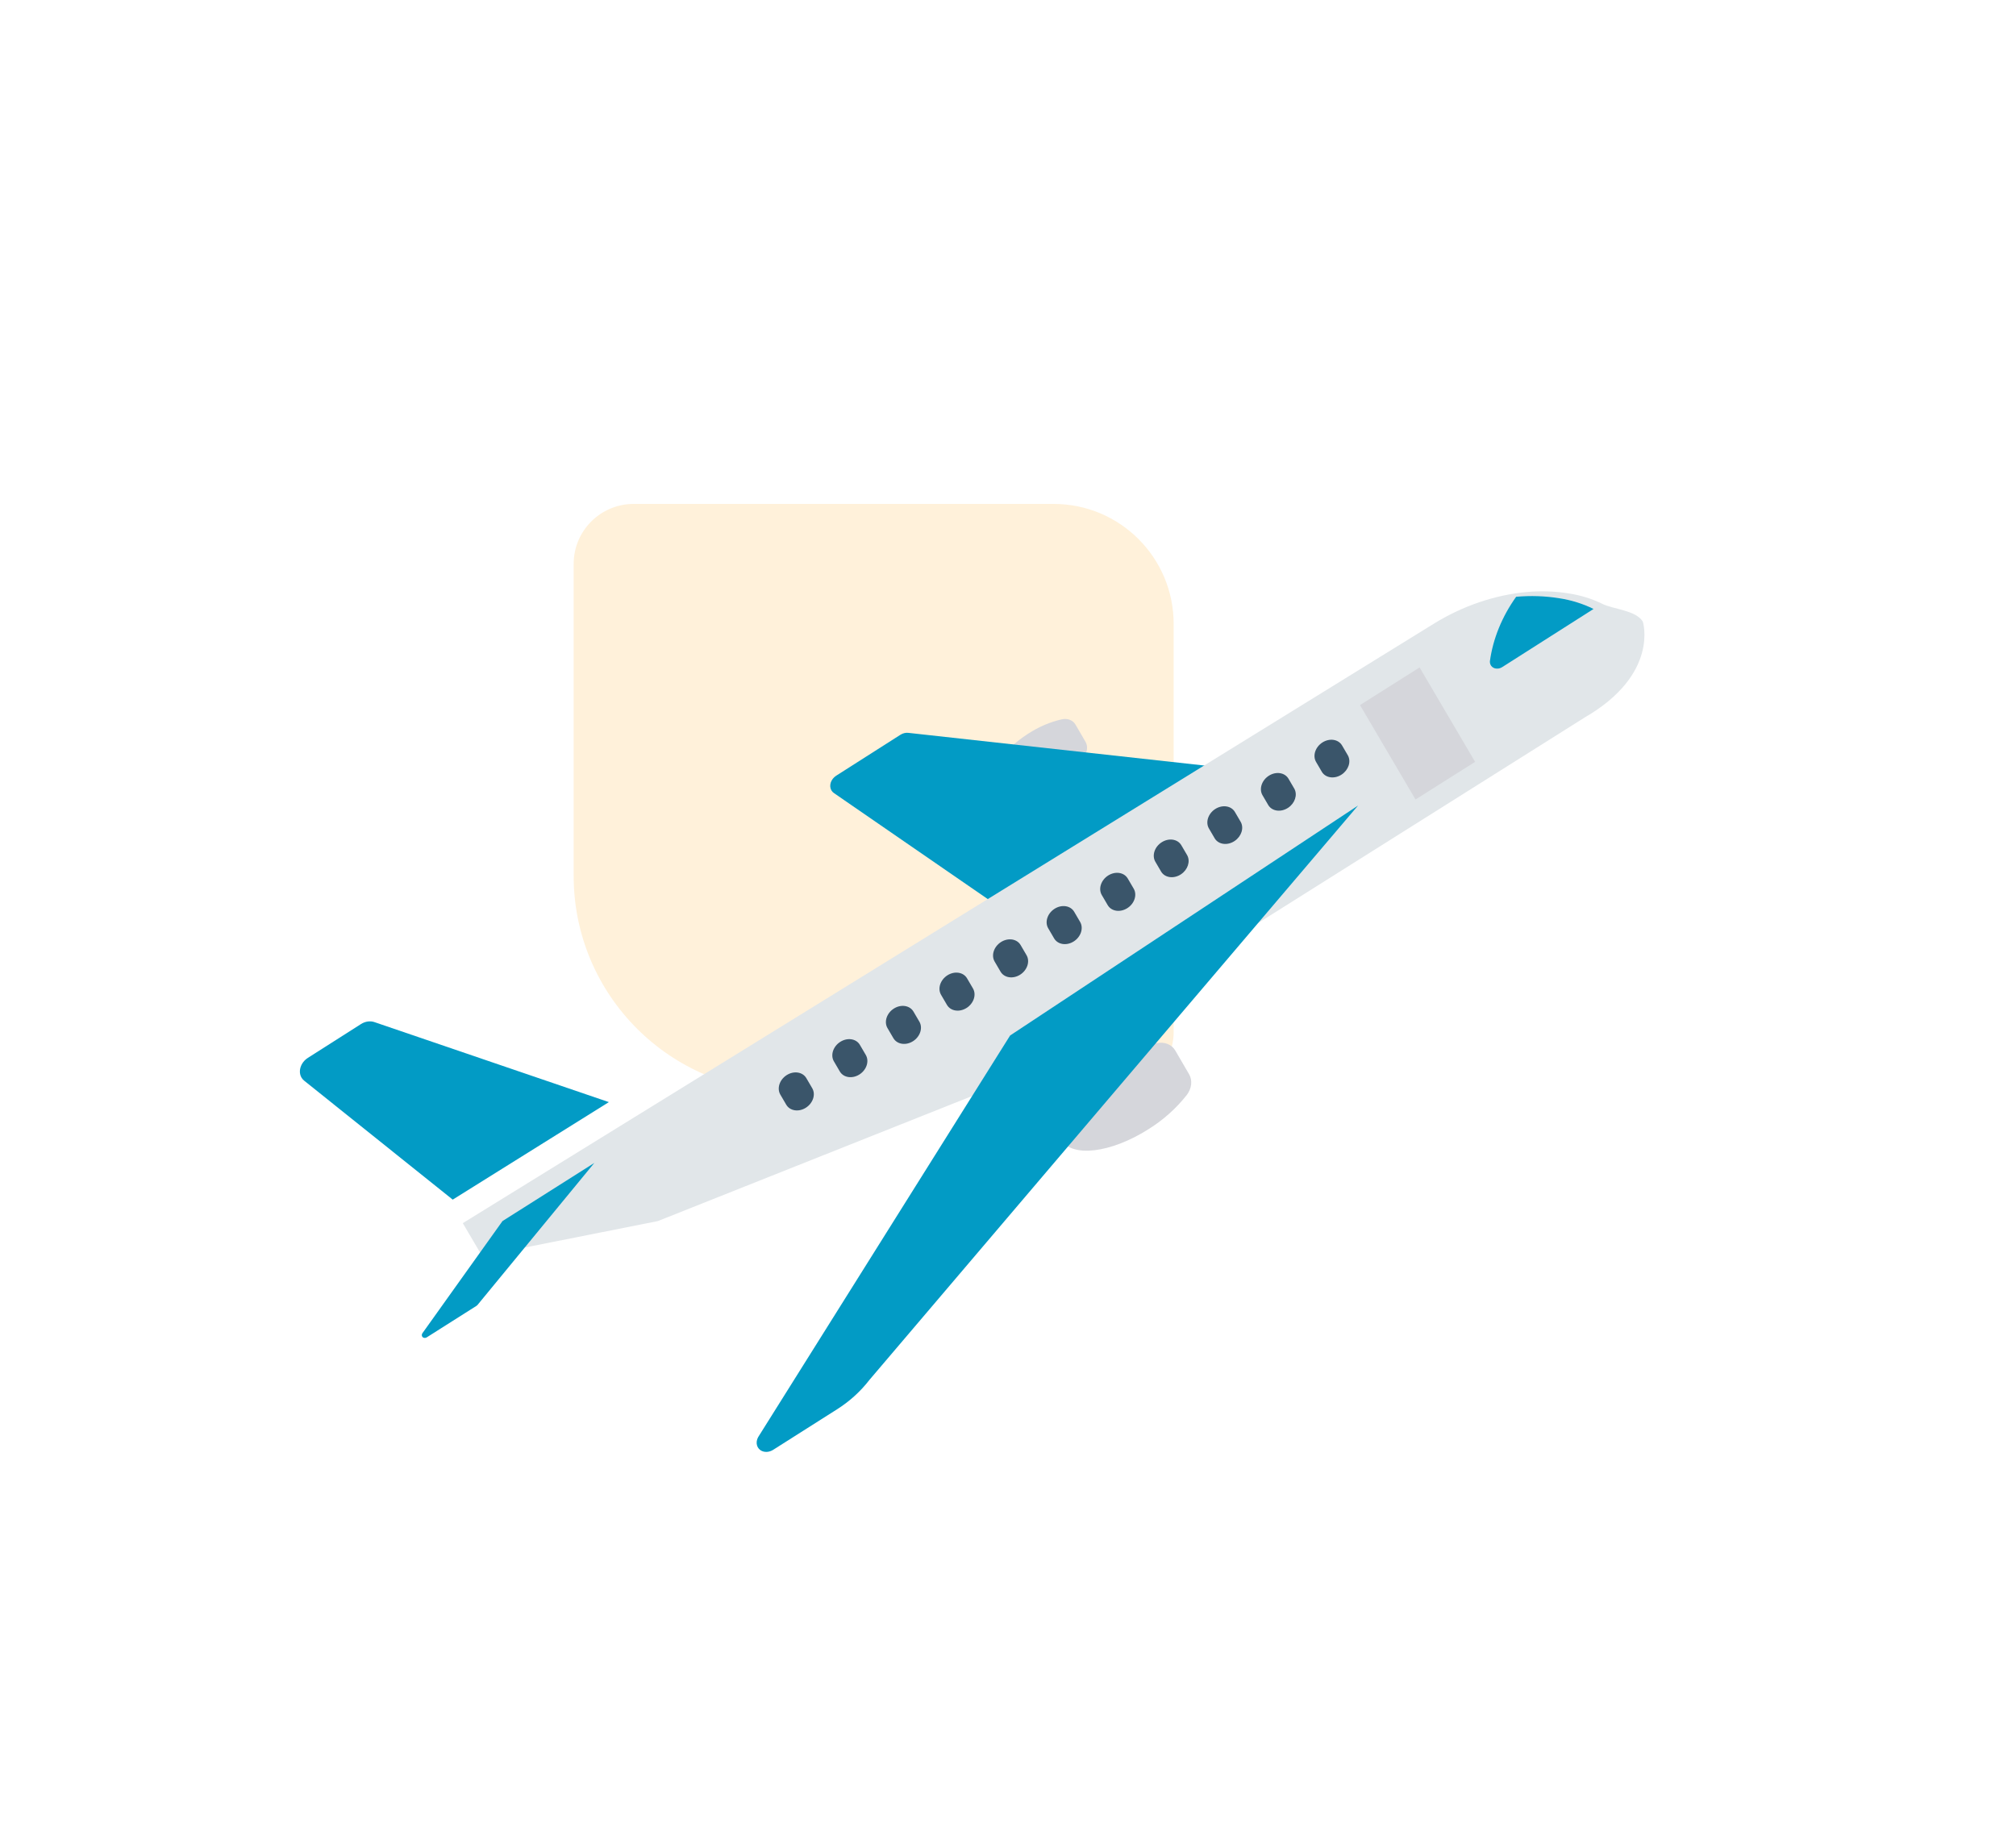
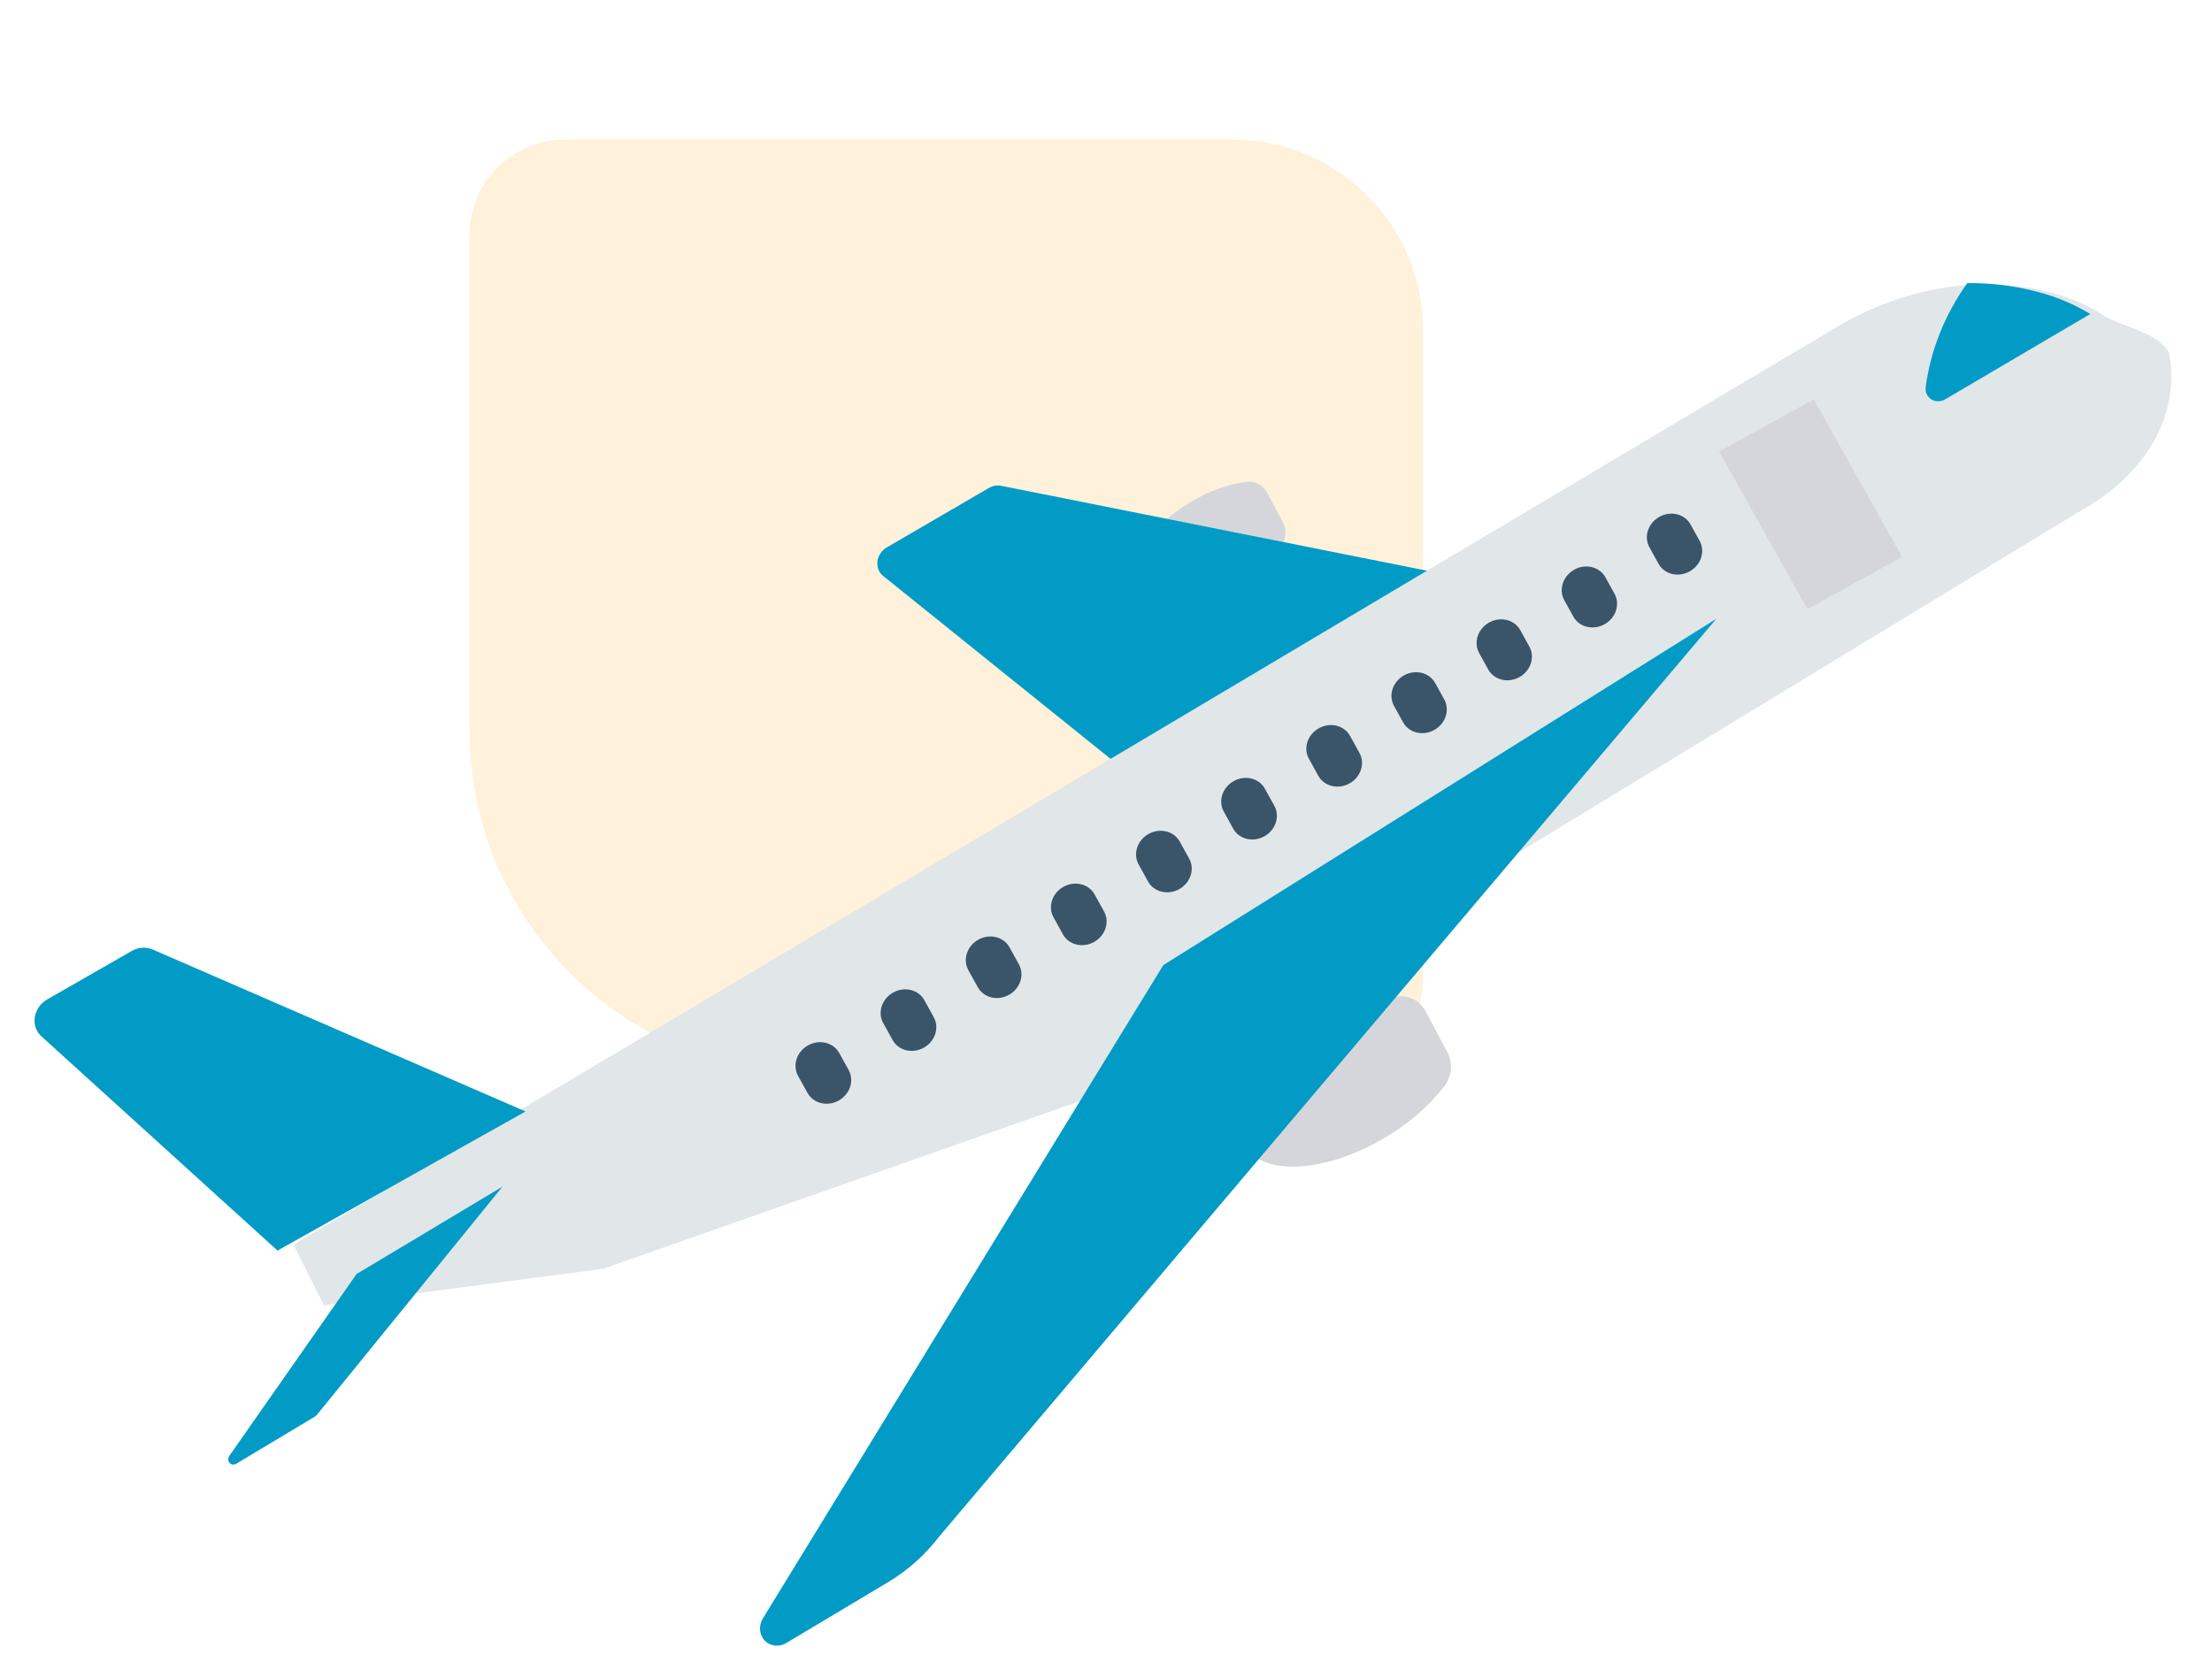
- <svg xmlns="http://www.w3.org/2000/svg" width="168" height="154" viewBox="0 0 168 154" fill="none">
-   <path d="M47.805 73C47.805 82.941 55.864 91 65.805 91L92.805 91C95.567 91 97.805 88.761 97.805 86L97.805 52C97.805 46.477 93.328 42 87.805 42L52.805 42C50.044 42 47.805 44.239 47.805 47L47.805 73Z" fill="#FFF1DA" />
-   <path d="M96.389 86.941C95.031 87.246 93.708 87.809 92.502 88.597C89.361 90.598 87.534 93.455 88.421 94.977C89.308 96.499 92.573 96.109 95.714 94.108C96.936 93.349 98.021 92.378 98.903 91.256C99.312 90.714 99.386 90.038 99.091 89.533L97.939 87.556C97.645 87.049 97.037 86.809 96.389 86.941Z" fill="#D5D6DB" />
-   <path d="M88.502 59.948C87.517 60.169 86.558 60.578 85.683 61.149C83.407 62.6 82.081 64.671 82.723 65.774C83.366 66.877 85.734 66.594 88.011 65.143C88.897 64.592 89.684 63.888 90.324 63.075C90.62 62.681 90.673 62.192 90.459 61.826L89.625 60.394C89.413 60.027 88.972 59.852 88.502 59.948Z" fill="#D5D6DB" />
-   <path d="M75.688 61.079C75.469 61.054 75.235 61.113 75.032 61.242L69.684 64.65C69.237 64.935 69.058 65.482 69.284 65.873C69.336 65.963 69.407 66.039 69.494 66.098L82.675 75.183L100.509 63.819L75.688 61.079Z" fill="#029BC5" />
-   <path d="M132.065 59.794L83.533 90.346L54.82 101.772L40.177 104.682L38.566 101.945L119.461 51.998C121.872 50.504 124.558 49.586 127.246 49.339C128.424 49.237 129.587 49.276 130.708 49.455C131.702 49.606 132.645 49.896 133.508 50.319C134.472 50.797 136.307 50.852 136.901 51.805C136.903 51.803 138.305 56.178 132.065 59.794V59.794Z" fill="#E1E6E9" />
-   <path d="M84.176 86.304L63.181 119.774C62.919 120.244 63.074 120.77 63.528 120.949C63.807 121.059 64.148 121.016 64.434 120.834L69.778 117.444C70.806 116.791 71.716 115.963 72.452 115.009L113.169 67.14L84.176 86.304Z" fill="#029BC5" />
-   <path d="M31.197 85.186C30.846 85.066 30.43 85.129 30.078 85.353L25.66 88.166C25.058 88.549 24.819 89.285 25.124 89.811C25.183 89.911 25.258 89.999 25.349 90.071L37.726 99.984L50.739 91.856L31.197 85.186Z" fill="#029BC5" />
-   <path d="M41.874 101.771L35.213 111.1C35.115 111.234 35.138 111.403 35.264 111.476C35.355 111.529 35.479 111.519 35.58 111.452L39.708 108.836C39.74 108.815 39.769 108.79 39.793 108.761L49.527 96.926L41.874 101.771Z" fill="#029BC5" />
-   <path d="M129.911 49.857C128.757 49.672 127.559 49.632 126.346 49.739C125.166 51.39 124.411 53.245 124.157 55.118C124.139 55.494 124.442 55.765 124.835 55.723C124.957 55.71 125.079 55.667 125.188 55.598L132.796 50.754C131.906 50.315 130.935 50.013 129.911 49.857Z" fill="#029BC5" />
-   <path d="M113.332 58.765L118.299 55.628L122.926 63.497L117.959 66.634L113.332 58.765Z" fill="#D5D6DB" />
-   <path d="M110.207 61.877C109.608 62.257 109.369 62.986 109.673 63.505L110.165 64.347C110.489 64.854 111.228 64.943 111.816 64.546C112.376 64.168 112.602 63.481 112.332 62.974L111.84 62.133C111.536 61.613 110.805 61.499 110.207 61.877V61.877Z" fill="#3A556A" />
-   <path d="M105.742 64.65C105.144 65.029 104.904 65.758 105.208 66.278L105.701 67.12C106.025 67.626 106.764 67.715 107.352 67.319C107.912 66.941 108.137 66.254 107.868 65.747L107.375 64.905C107.071 64.386 106.341 64.272 105.742 64.65V64.65Z" fill="#3A556A" />
-   <path d="M101.276 67.423C100.679 67.803 100.44 68.531 100.744 69.05L101.236 69.892C101.56 70.399 102.299 70.488 102.887 70.091C103.447 69.713 103.673 69.026 103.403 68.519L102.911 67.677C102.607 67.158 101.875 67.044 101.276 67.423V67.423Z" fill="#3A556A" />
-   <path d="M96.812 70.196C96.214 70.575 95.976 71.303 96.279 71.823L96.772 72.665C97.096 73.171 97.835 73.26 98.423 72.863C98.983 72.486 99.208 71.799 98.939 71.292L98.446 70.45C98.142 69.93 97.411 69.817 96.812 70.196V70.196Z" fill="#3A556A" />
-   <path d="M92.348 72.968C91.75 73.348 91.511 74.076 91.815 74.596L92.308 75.438C92.611 75.957 93.343 76.071 93.941 75.692C94.539 75.313 94.778 74.585 94.475 74.066L93.982 73.224C93.679 72.704 92.948 72.589 92.349 72.968C92.349 72.968 92.349 72.968 92.348 72.968Z" fill="#3A556A" />
-   <path d="M87.884 75.741C87.285 76.121 87.047 76.849 87.351 77.368L87.843 78.211C88.147 78.73 88.878 78.844 89.477 78.465C90.075 78.086 90.314 77.358 90.01 76.838L89.518 75.996C89.215 75.476 88.484 75.362 87.885 75.74C87.885 75.74 87.884 75.741 87.884 75.741Z" fill="#3A556A" />
-   <path d="M83.419 78.513C82.821 78.893 82.582 79.621 82.886 80.141L83.379 80.983C83.683 81.502 84.415 81.615 85.013 81.235C85.609 80.856 85.848 80.13 85.545 79.611L85.053 78.769C84.749 78.249 84.018 78.135 83.419 78.513Z" fill="#3A556A" />
-   <path d="M78.954 81.286C78.356 81.666 78.118 82.394 78.422 82.913L78.914 83.756C79.219 84.275 79.95 84.387 80.548 84.008C81.145 83.629 81.383 82.902 81.081 82.383L80.588 81.541C80.285 81.022 79.553 80.907 78.954 81.286Z" fill="#3A556A" />
-   <path d="M74.49 84.058C73.892 84.438 73.653 85.166 73.957 85.686L74.45 86.528C74.754 87.047 75.486 87.159 76.084 86.78C76.68 86.401 76.919 85.674 76.617 85.156L76.124 84.314C75.82 83.794 75.089 83.68 74.49 84.058Z" fill="#3A556A" />
-   <path d="M70.025 86.832C69.426 87.21 69.187 87.939 69.491 88.458L69.492 88.459L69.984 89.301C70.288 89.82 71.02 89.933 71.618 89.553C72.215 89.174 72.453 88.448 72.151 87.929L71.658 87.087C71.355 86.567 70.623 86.453 70.025 86.832Z" fill="#3A556A" />
-   <path d="M65.561 89.603C64.963 89.982 64.724 90.71 65.028 91.23L65.028 91.231L65.521 92.073C65.825 92.592 66.557 92.704 67.155 92.325C67.751 91.946 67.99 91.219 67.688 90.701L67.195 89.859C66.891 89.339 66.16 89.225 65.561 89.603Z" fill="#3A556A" />
+ <svg xmlns="http://www.w3.org/2000/svg" width="116" height="88" viewBox="0 0 116 88" fill="none">
+   <path d="M24.626 38.318C24.626 48.259 32.685 56.318 42.626 56.318L69.626 56.318C72.388 56.318 74.626 54.079 74.626 51.318L74.626 17.318C74.626 11.795 70.149 7.318 64.626 7.318L29.626 7.318C26.865 7.318 24.626 9.556 24.626 12.318L24.626 38.318Z" fill="#FFF1DA" />
+   <path d="M73.209 52.271C71.851 52.476 70.528 52.955 69.323 53.679C66.182 55.513 64.356 58.355 65.243 60.026C66.13 61.696 69.395 61.563 72.536 59.729C73.757 59.036 74.842 58.109 75.724 57.007C76.134 56.473 76.207 55.771 75.912 55.217L74.759 53.046C74.466 52.491 73.857 52.187 73.209 52.271Z" fill="#D5D6DB" />
+   <path d="M65.323 25.275C64.338 25.424 63.378 25.771 62.504 26.297C60.227 27.626 58.902 29.686 59.545 30.897C60.188 32.107 62.556 32.01 64.833 30.681C65.719 30.178 66.505 29.506 67.145 28.706C67.441 28.319 67.494 27.811 67.28 27.409L66.446 25.837C66.233 25.434 65.793 25.214 65.323 25.275Z" fill="#D5D6DB" />
+   <path d="M52.508 25.484C52.289 25.44 52.055 25.482 51.852 25.6L46.505 28.715C46.058 28.974 45.879 29.532 46.106 29.96C46.158 30.058 46.229 30.144 46.315 30.213L59.5 40.82L77.33 30.434L52.508 25.484Z" fill="#029BC5" />
+   <path d="M108.883 26.931L60.333 56.459L31.625 66.557L16.99 68.474L15.387 65.296L96.31 17.161C98.722 15.72 101.407 14.943 104.093 14.909C105.27 14.902 106.432 15.049 107.551 15.348C108.544 15.604 109.485 16.01 110.347 16.555C111.309 17.172 113.141 17.397 113.733 18.506C113.735 18.505 115.125 23.48 108.883 26.931V26.931Z" fill="#E1E6E9" />
+   <path d="M61.006 50.625L39.986 84.929C39.723 85.414 39.878 85.996 40.332 86.229C40.61 86.372 40.951 86.354 41.238 86.183L46.583 82.987C47.611 82.373 48.522 81.557 49.259 80.592L90.008 32.458L61.006 50.625Z" fill="#029BC5" />
+   <path d="M8.015 49.811C7.664 49.659 7.248 49.688 6.896 49.89L2.481 52.423C1.879 52.768 1.64 53.507 1.946 54.074C2.005 54.182 2.08 54.279 2.171 54.361L14.554 65.601L27.56 58.303L8.015 49.811Z" fill="#029BC5" />
+   <path d="M18.698 66.83L12.029 76.365C11.931 76.502 11.954 76.687 12.08 76.777C12.17 76.842 12.294 76.843 12.395 76.778L16.525 74.302C16.557 74.283 16.586 74.258 16.61 74.228L26.353 62.244L18.698 66.83Z" fill="#029BC5" />
+   <path d="M106.733 15.278C105.578 14.984 104.38 14.84 103.168 14.85C101.987 16.495 101.232 18.392 100.978 20.351C100.96 20.748 101.263 21.06 101.656 21.049C101.778 21.045 101.9 21.01 102.009 20.947L109.617 16.471C108.727 15.931 107.756 15.53 106.733 15.278Z" fill="#029BC5" />
+   <path d="M90.153 23.688L95.114 20.946L99.747 29.21L94.786 31.952L90.153 23.688Z" fill="#D5D6DB" />
+   <path d="M87.024 27.108C86.427 27.439 86.191 28.156 86.497 28.709L86.992 29.606C87.317 30.148 88.056 30.304 88.642 29.954C89.199 29.621 89.422 28.946 89.15 28.408L88.655 27.512C88.35 26.959 87.62 26.778 87.024 27.108V27.108Z" fill="#3A556A" />
+   <path d="M82.559 29.88C81.963 30.211 81.727 30.928 82.032 31.482L82.527 32.378C82.853 32.92 83.591 33.076 84.177 32.727C84.735 32.394 84.957 31.718 84.686 31.181L84.191 30.284C83.885 29.731 83.155 29.55 82.559 29.88V29.88Z" fill="#3A556A" />
+   <path d="M78.093 32.654C77.498 32.985 77.263 33.701 77.568 34.254L78.063 35.151C78.388 35.693 79.127 35.849 79.713 35.499C80.27 35.166 80.493 34.491 80.221 33.953L79.726 33.056C79.421 32.503 78.69 32.323 78.093 32.654V32.654Z" fill="#3A556A" />
+   <path d="M73.629 35.426C73.034 35.758 72.798 36.474 73.103 37.027L73.598 37.923C73.924 38.465 74.662 38.621 75.248 38.272C75.806 37.939 76.028 37.263 75.757 36.725L75.262 35.829C74.956 35.276 74.225 35.095 73.629 35.426V35.426Z" fill="#3A556A" />
+   <path d="M69.165 38.199C68.569 38.53 68.334 39.246 68.639 39.799L69.134 40.696C69.44 41.248 70.17 41.428 70.766 41.098C71.362 40.767 71.598 40.051 71.293 39.499L70.798 38.602C70.493 38.049 69.763 37.868 69.166 38.198C69.166 38.198 69.166 38.198 69.165 38.199Z" fill="#3A556A" />
+   <path d="M64.701 40.971C64.105 41.302 63.87 42.018 64.175 42.571L64.67 43.468C64.975 44.021 65.706 44.201 66.302 43.87C66.898 43.54 67.134 42.824 66.829 42.271L66.333 41.374C66.029 40.821 65.298 40.64 64.702 40.97C64.701 40.971 64.701 40.971 64.701 40.971Z" fill="#3A556A" />
+   <path d="M60.236 43.743C59.64 44.075 59.405 44.791 59.71 45.344L60.205 46.24C60.511 46.793 61.242 46.972 61.838 46.641C62.432 46.31 62.667 45.596 62.364 45.044L61.868 44.147C61.563 43.594 60.833 43.413 60.236 43.743Z" fill="#3A556A" />
+   <path d="M55.772 46.516C55.176 46.847 54.94 47.563 55.246 48.116L55.741 49.013C56.047 49.565 56.778 49.744 57.373 49.413C57.968 49.083 58.203 48.368 57.899 47.816L57.404 46.92C57.099 46.367 56.368 46.186 55.772 46.516Z" fill="#3A556A" />
+   <path d="M51.307 49.288C50.711 49.62 50.476 50.336 50.781 50.889L51.276 51.785C51.583 52.338 52.313 52.517 52.909 52.186C53.503 51.855 53.739 51.141 53.435 50.589L52.94 49.692C52.634 49.139 51.903 48.958 51.307 49.288Z" fill="#3A556A" />
+   <path d="M46.841 52.062C46.245 52.392 46.01 53.108 46.315 53.661L46.316 53.662L46.811 54.559C47.117 55.111 47.848 55.29 48.443 54.959C49.038 54.628 49.273 53.914 48.969 53.362L48.474 52.465C48.169 51.912 47.438 51.731 46.841 52.062Z" fill="#3A556A" />
+   <path d="M42.378 54.833C41.782 55.164 41.546 55.88 41.852 56.433L41.852 56.434L42.347 57.33C42.654 57.883 43.385 58.062 43.98 57.731C44.574 57.4 44.81 56.685 44.506 56.134L44.011 55.237C43.705 54.684 42.974 54.503 42.378 54.833Z" fill="#3A556A" />
</svg>
